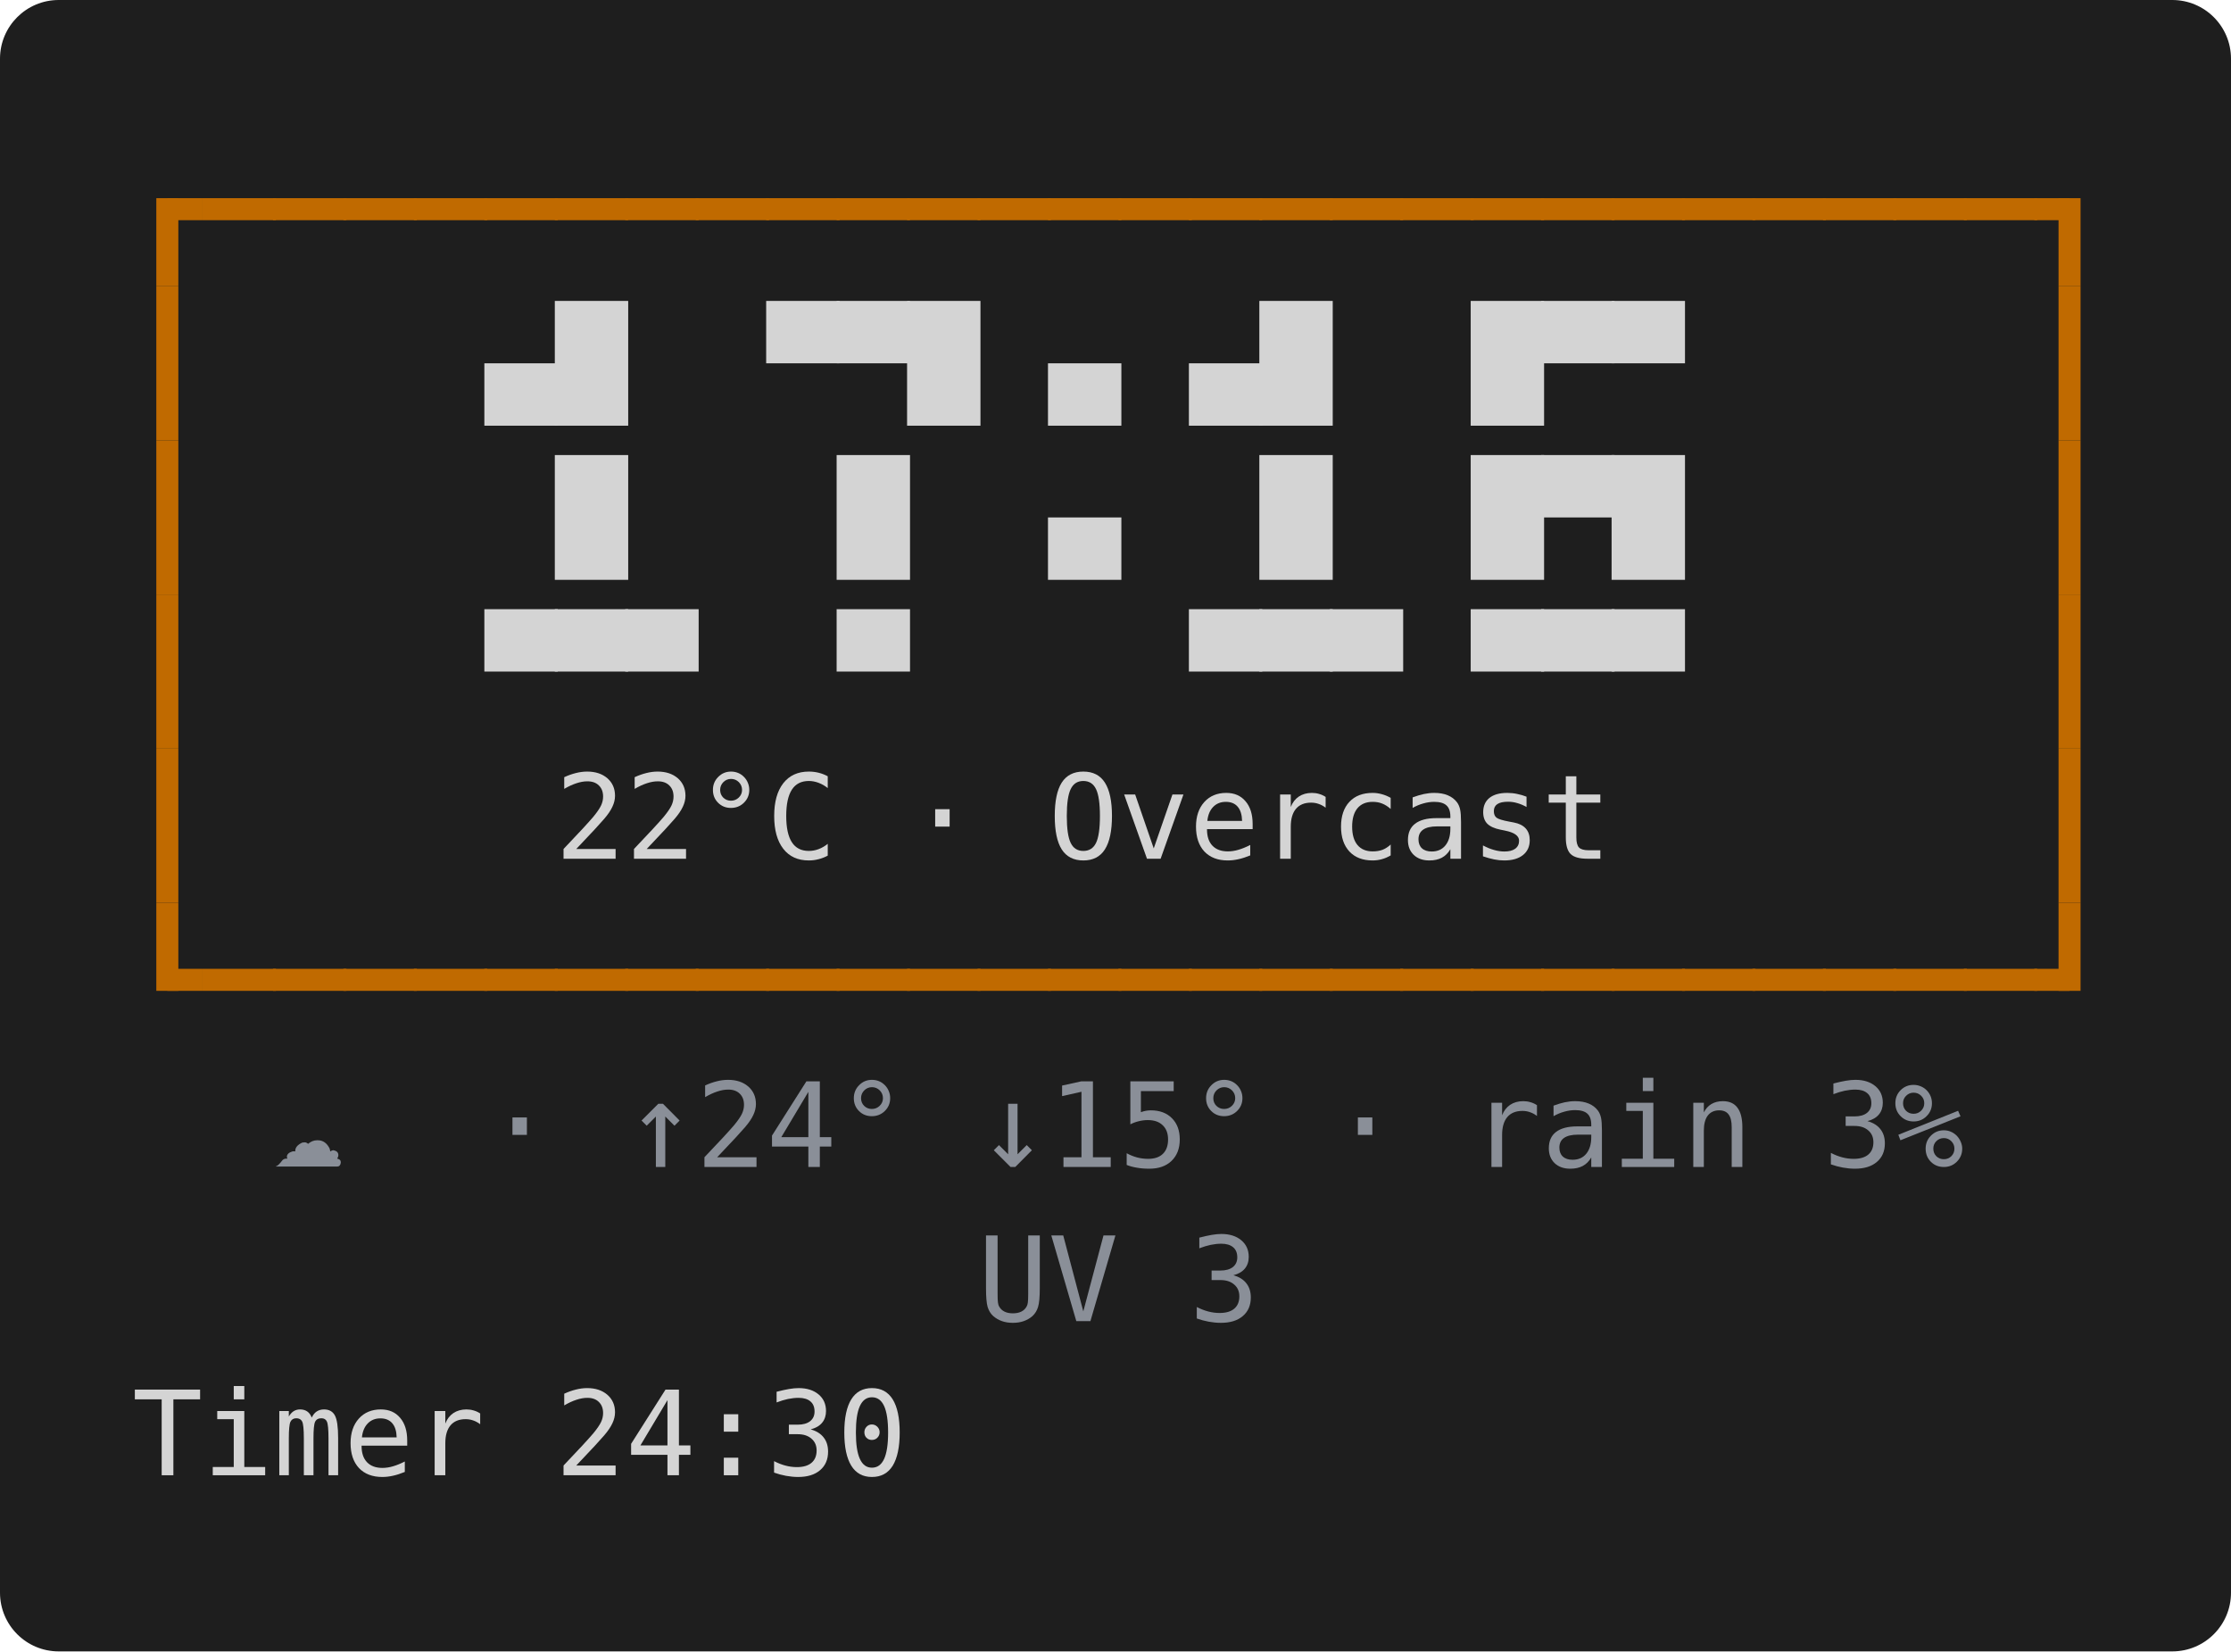
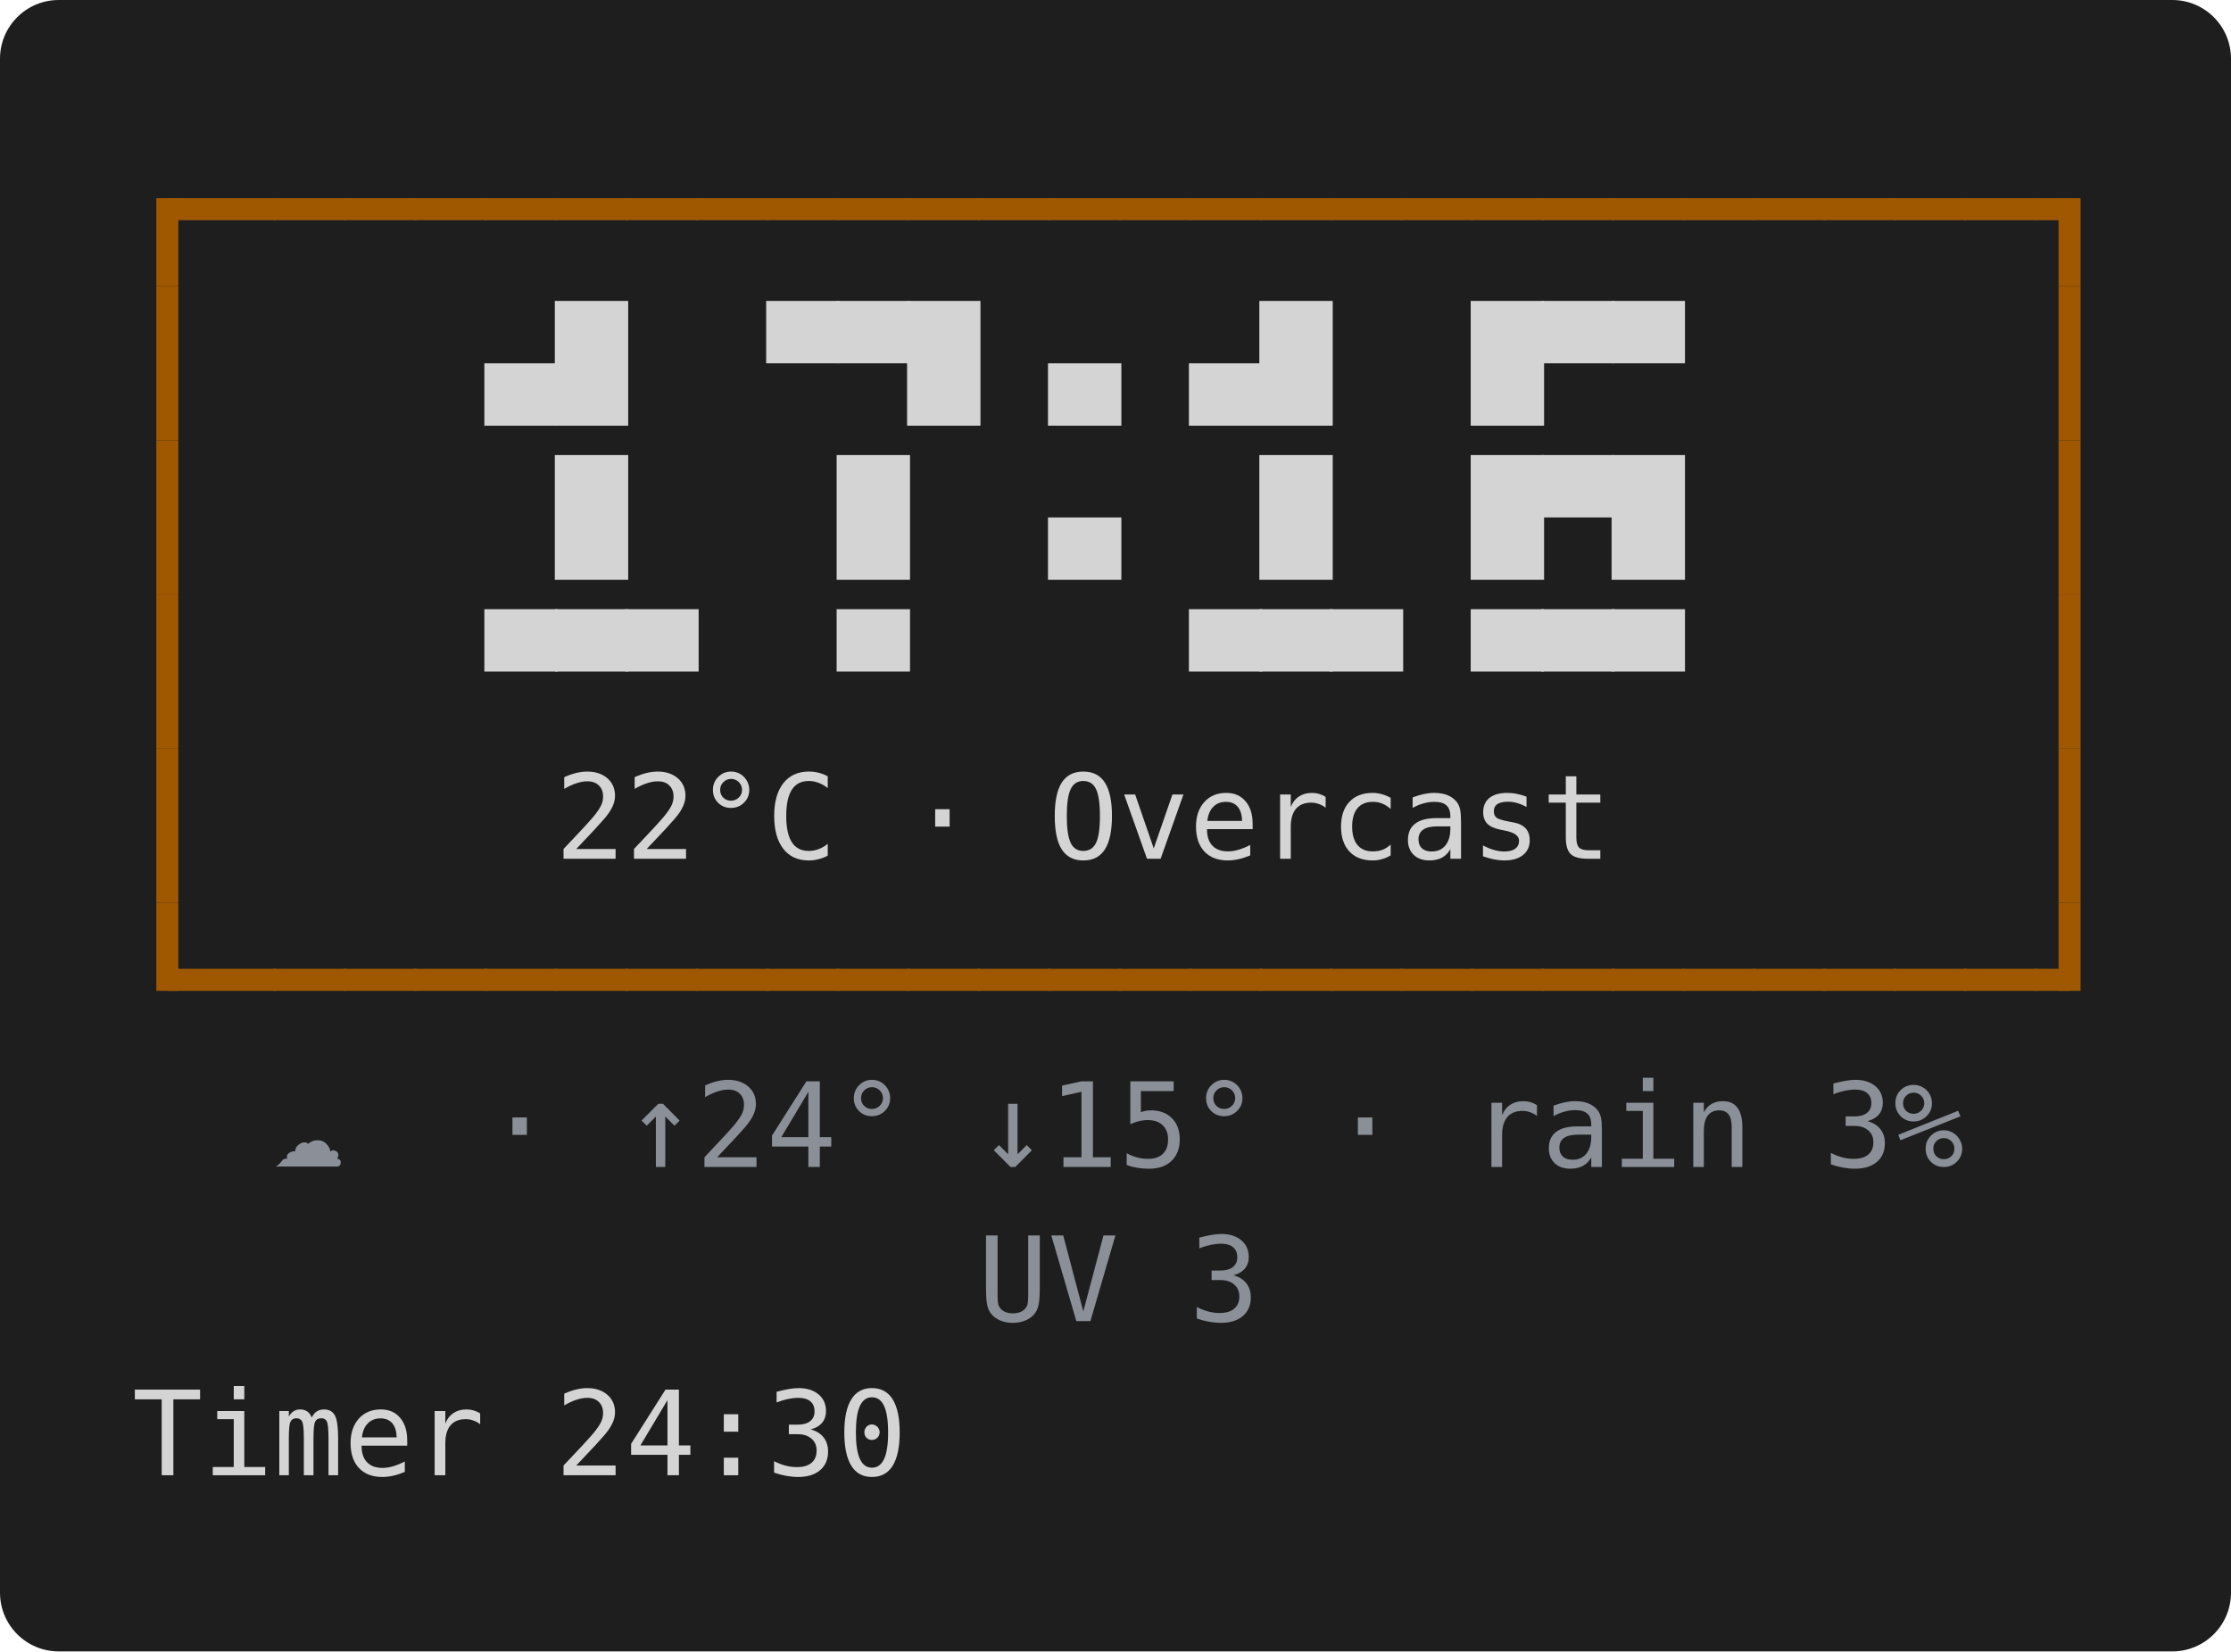
<svg xmlns="http://www.w3.org/2000/svg" width="304" height="225" viewBox="0 0 304 225" font-family="DejaVu Sans Mono, Menlo, Consolas, monospace" font-size="16">
  <rect width="304" height="225" rx="8" fill="#1e1e1e" />
-   <line x1="22.8" y1="28.5" x2="27.6" y2="28.5" stroke="#c06a00" stroke-width="3" />
-   <line x1="22.8" y1="27.0" x2="22.8" y2="39.0" stroke="#c06a00" stroke-width="3" />
-   <line x1="27.6" y1="28.5" x2="37.6" y2="28.5" stroke="#c06a00" stroke-width="3" />
-   <line x1="37.2" y1="28.5" x2="47.2" y2="28.5" stroke="#c06a00" stroke-width="3" />
-   <line x1="46.8" y1="28.5" x2="56.8" y2="28.5" stroke="#c06a00" stroke-width="3" />
-   <line x1="56.4" y1="28.5" x2="66.4" y2="28.5" stroke="#c06a00" stroke-width="3" />
-   <line x1="66.0" y1="28.5" x2="76.0" y2="28.5" stroke="#c06a00" stroke-width="3" />
-   <line x1="75.6" y1="28.5" x2="85.6" y2="28.5" stroke="#c06a00" stroke-width="3" />
-   <line x1="85.2" y1="28.5" x2="95.2" y2="28.5" stroke="#c06a00" stroke-width="3" />
-   <line x1="94.8" y1="28.5" x2="104.8" y2="28.5" stroke="#c06a00" stroke-width="3" />
-   <line x1="104.4" y1="28.5" x2="114.4" y2="28.5" stroke="#c06a00" stroke-width="3" />
-   <line x1="114.0" y1="28.5" x2="124.0" y2="28.5" stroke="#c06a00" stroke-width="3" />
-   <line x1="123.6" y1="28.5" x2="133.6" y2="28.5" stroke="#c06a00" stroke-width="3" />
-   <line x1="133.2" y1="28.5" x2="143.2" y2="28.5" stroke="#c06a00" stroke-width="3" />
-   <line x1="142.8" y1="28.5" x2="152.8" y2="28.5" stroke="#c06a00" stroke-width="3" />
-   <line x1="152.4" y1="28.5" x2="162.4" y2="28.5" stroke="#c06a00" stroke-width="3" />
-   <line x1="162.0" y1="28.5" x2="172.0" y2="28.5" stroke="#c06a00" stroke-width="3" />
-   <line x1="171.6" y1="28.5" x2="181.6" y2="28.5" stroke="#c06a00" stroke-width="3" />
-   <line x1="181.2" y1="28.5" x2="191.2" y2="28.5" stroke="#c06a00" stroke-width="3" />
-   <line x1="190.8" y1="28.5" x2="200.8" y2="28.5" stroke="#c06a00" stroke-width="3" />
-   <line x1="200.4" y1="28.5" x2="210.4" y2="28.5" stroke="#c06a00" stroke-width="3" />
-   <line x1="210.0" y1="28.5" x2="220.0" y2="28.5" stroke="#c06a00" stroke-width="3" />
-   <line x1="219.6" y1="28.5" x2="229.6" y2="28.5" stroke="#c06a00" stroke-width="3" />
-   <line x1="229.2" y1="28.5" x2="239.2" y2="28.5" stroke="#c06a00" stroke-width="3" />
-   <line x1="238.8" y1="28.5" x2="248.8" y2="28.5" stroke="#c06a00" stroke-width="3" />
-   <line x1="248.4" y1="28.5" x2="258.4" y2="28.5" stroke="#c06a00" stroke-width="3" />
-   <line x1="258.0" y1="28.5" x2="268.0" y2="28.5" stroke="#c06a00" stroke-width="3" />
-   <line x1="267.6" y1="28.5" x2="277.6" y2="28.5" stroke="#c06a00" stroke-width="3" />
-   <line x1="282.0" y1="28.5" x2="277.2" y2="28.5" stroke="#c06a00" stroke-width="3" />
-   <line x1="282.0" y1="27.0" x2="282.0" y2="39.0" stroke="#c06a00" stroke-width="3" />
-   <line x1="22.8" y1="39" x2="22.8" y2="60" stroke="#c06a00" stroke-width="3" />
+   <line x1="22.8" y1="28.5" x2="27.6" y2="28.5" stroke="#a05800" stroke-width="3" />
+   <line x1="22.8" y1="27.0" x2="22.8" y2="39.0" stroke="#a05800" stroke-width="3" />
+   <line x1="27.6" y1="28.5" x2="37.6" y2="28.5" stroke="#a05800" stroke-width="3" />
+   <line x1="37.2" y1="28.5" x2="47.2" y2="28.5" stroke="#a05800" stroke-width="3" />
+   <line x1="46.8" y1="28.5" x2="56.8" y2="28.5" stroke="#a05800" stroke-width="3" />
+   <line x1="56.4" y1="28.5" x2="66.4" y2="28.5" stroke="#a05800" stroke-width="3" />
+   <line x1="66.0" y1="28.5" x2="76.0" y2="28.5" stroke="#a05800" stroke-width="3" />
+   <line x1="75.6" y1="28.5" x2="85.6" y2="28.5" stroke="#a05800" stroke-width="3" />
+   <line x1="85.2" y1="28.5" x2="95.2" y2="28.5" stroke="#a05800" stroke-width="3" />
+   <line x1="94.8" y1="28.5" x2="104.8" y2="28.5" stroke="#a05800" stroke-width="3" />
+   <line x1="104.4" y1="28.5" x2="114.4" y2="28.5" stroke="#a05800" stroke-width="3" />
+   <line x1="114.0" y1="28.5" x2="124.0" y2="28.5" stroke="#a05800" stroke-width="3" />
+   <line x1="123.6" y1="28.5" x2="133.6" y2="28.5" stroke="#a05800" stroke-width="3" />
+   <line x1="133.2" y1="28.5" x2="143.2" y2="28.5" stroke="#a05800" stroke-width="3" />
+   <line x1="142.8" y1="28.5" x2="152.8" y2="28.5" stroke="#a05800" stroke-width="3" />
+   <line x1="152.4" y1="28.5" x2="162.4" y2="28.5" stroke="#a05800" stroke-width="3" />
+   <line x1="162.0" y1="28.5" x2="172.0" y2="28.5" stroke="#a05800" stroke-width="3" />
+   <line x1="171.6" y1="28.5" x2="181.6" y2="28.5" stroke="#a05800" stroke-width="3" />
+   <line x1="181.2" y1="28.5" x2="191.2" y2="28.5" stroke="#a05800" stroke-width="3" />
+   <line x1="190.8" y1="28.5" x2="200.8" y2="28.5" stroke="#a05800" stroke-width="3" />
+   <line x1="200.4" y1="28.5" x2="210.4" y2="28.5" stroke="#a05800" stroke-width="3" />
+   <line x1="210.0" y1="28.5" x2="220.0" y2="28.5" stroke="#a05800" stroke-width="3" />
+   <line x1="219.6" y1="28.5" x2="229.6" y2="28.5" stroke="#a05800" stroke-width="3" />
+   <line x1="229.2" y1="28.5" x2="239.2" y2="28.5" stroke="#a05800" stroke-width="3" />
+   <line x1="238.8" y1="28.5" x2="248.8" y2="28.5" stroke="#a05800" stroke-width="3" />
+   <line x1="248.4" y1="28.5" x2="258.4" y2="28.5" stroke="#a05800" stroke-width="3" />
+   <line x1="258.0" y1="28.5" x2="268.0" y2="28.5" stroke="#a05800" stroke-width="3" />
+   <line x1="267.6" y1="28.5" x2="277.6" y2="28.5" stroke="#a05800" stroke-width="3" />
+   <line x1="282.0" y1="28.5" x2="277.2" y2="28.5" stroke="#a05800" stroke-width="3" />
+   <line x1="282.0" y1="27.0" x2="282.0" y2="39.0" stroke="#a05800" stroke-width="3" />
+   <line x1="22.8" y1="39" x2="22.8" y2="60" stroke="#a05800" stroke-width="3" />
  <rect x="66.0" y="49.5" width="10.0" height="8.5" fill="#d4d4d4" />
  <rect x="75.6" y="41" width="10.0" height="17" fill="#d4d4d4" />
  <rect x="104.4" y="41" width="10.0" height="8.5" fill="#d4d4d4" />
  <rect x="114.0" y="41" width="10.0" height="8.5" fill="#d4d4d4" />
  <rect x="123.6" y="41" width="10.0" height="17" fill="#d4d4d4" />
  <rect x="142.8" y="49.5" width="10.0" height="8.5" fill="#d4d4d4" />
  <rect x="162.0" y="49.5" width="10.0" height="8.5" fill="#d4d4d4" />
  <rect x="171.6" y="41" width="10.0" height="17" fill="#d4d4d4" />
  <rect x="200.4" y="41" width="10.0" height="17" fill="#d4d4d4" />
  <rect x="210.0" y="41" width="10.0" height="8.5" fill="#d4d4d4" />
  <rect x="219.6" y="41" width="10.0" height="8.5" fill="#d4d4d4" />
-   <line x1="282.0" y1="39" x2="282.0" y2="60" stroke="#c06a00" stroke-width="3" />
-   <line x1="22.8" y1="60" x2="22.8" y2="81" stroke="#c06a00" stroke-width="3" />
+   <line x1="282.0" y1="39" x2="282.0" y2="60" stroke="#a05800" stroke-width="3" />
+   <line x1="22.8" y1="60" x2="22.8" y2="81" stroke="#a05800" stroke-width="3" />
  <rect x="75.6" y="62" width="10.0" height="17" fill="#d4d4d4" />
  <rect x="114.0" y="62" width="10.0" height="17" fill="#d4d4d4" />
  <rect x="142.8" y="70.5" width="10.0" height="8.5" fill="#d4d4d4" />
  <rect x="171.6" y="62" width="10.0" height="17" fill="#d4d4d4" />
  <rect x="200.4" y="62" width="10.0" height="17" fill="#d4d4d4" />
  <rect x="210.0" y="62" width="10.0" height="8.5" fill="#d4d4d4" />
  <rect x="219.6" y="62" width="10.0" height="17" fill="#d4d4d4" />
-   <line x1="282.0" y1="60" x2="282.0" y2="81" stroke="#c06a00" stroke-width="3" />
-   <line x1="22.8" y1="81" x2="22.8" y2="102" stroke="#c06a00" stroke-width="3" />
+   <line x1="282.0" y1="60" x2="282.0" y2="81" stroke="#a05800" stroke-width="3" />
+   <line x1="22.8" y1="81" x2="22.8" y2="102" stroke="#a05800" stroke-width="3" />
  <rect x="66.0" y="83" width="10.0" height="8.5" fill="#d4d4d4" />
  <rect x="75.6" y="83" width="10.0" height="8.5" fill="#d4d4d4" />
  <rect x="85.2" y="83" width="10.0" height="8.5" fill="#d4d4d4" />
  <rect x="114.0" y="83" width="10.0" height="8.5" fill="#d4d4d4" />
  <rect x="162.0" y="83" width="10.0" height="8.5" fill="#d4d4d4" />
  <rect x="171.6" y="83" width="10.0" height="8.5" fill="#d4d4d4" />
  <rect x="181.2" y="83" width="10.0" height="8.5" fill="#d4d4d4" />
  <rect x="200.4" y="83" width="10.0" height="8.5" fill="#d4d4d4" />
  <rect x="210.0" y="83" width="10.0" height="8.5" fill="#d4d4d4" />
  <rect x="219.6" y="83" width="10.0" height="8.5" fill="#d4d4d4" />
-   <line x1="282.0" y1="81" x2="282.0" y2="102" stroke="#c06a00" stroke-width="3" />
-   <line x1="22.8" y1="102" x2="22.8" y2="123" stroke="#c06a00" stroke-width="3" />
+   <line x1="282.0" y1="81" x2="282.0" y2="102" stroke="#a05800" stroke-width="3" />
+   <line x1="22.8" y1="102" x2="22.8" y2="123" stroke="#a05800" stroke-width="3" />
  <text x="75.6" y="117" fill="#d4d4d4">2</text>
  <text x="85.2" y="117" fill="#d4d4d4">2</text>
  <text x="94.8" y="117" fill="#d4d4d4">°</text>
  <text x="104.4" y="117" fill="#d4d4d4">C</text>
  <text x="123.6" y="117" fill="#d4d4d4">·</text>
  <text x="142.8" y="117" fill="#d4d4d4">O</text>
  <text x="152.4" y="117" fill="#d4d4d4">v</text>
  <text x="162.0" y="117" fill="#d4d4d4">e</text>
  <text x="171.6" y="117" fill="#d4d4d4">r</text>
  <text x="181.2" y="117" fill="#d4d4d4">c</text>
  <text x="190.8" y="117" fill="#d4d4d4">a</text>
  <text x="200.4" y="117" fill="#d4d4d4">s</text>
  <text x="210.0" y="117" fill="#d4d4d4">t</text>
-   <line x1="282.0" y1="102" x2="282.0" y2="123" stroke="#c06a00" stroke-width="3" />
-   <line x1="22.8" y1="133.5" x2="27.6" y2="133.5" stroke="#c06a00" stroke-width="3" />
-   <line x1="22.8" y1="135.0" x2="22.8" y2="123.0" stroke="#c06a00" stroke-width="3" />
-   <line x1="27.6" y1="133.5" x2="37.6" y2="133.5" stroke="#c06a00" stroke-width="3" />
-   <line x1="37.2" y1="133.5" x2="47.2" y2="133.5" stroke="#c06a00" stroke-width="3" />
-   <line x1="46.8" y1="133.5" x2="56.8" y2="133.5" stroke="#c06a00" stroke-width="3" />
-   <line x1="56.4" y1="133.5" x2="66.4" y2="133.5" stroke="#c06a00" stroke-width="3" />
-   <line x1="66.0" y1="133.5" x2="76.0" y2="133.5" stroke="#c06a00" stroke-width="3" />
-   <line x1="75.6" y1="133.5" x2="85.6" y2="133.5" stroke="#c06a00" stroke-width="3" />
-   <line x1="85.2" y1="133.5" x2="95.2" y2="133.5" stroke="#c06a00" stroke-width="3" />
-   <line x1="94.8" y1="133.5" x2="104.8" y2="133.5" stroke="#c06a00" stroke-width="3" />
-   <line x1="104.4" y1="133.5" x2="114.4" y2="133.5" stroke="#c06a00" stroke-width="3" />
-   <line x1="114.0" y1="133.5" x2="124.0" y2="133.5" stroke="#c06a00" stroke-width="3" />
-   <line x1="123.6" y1="133.5" x2="133.6" y2="133.5" stroke="#c06a00" stroke-width="3" />
-   <line x1="133.2" y1="133.5" x2="143.2" y2="133.5" stroke="#c06a00" stroke-width="3" />
-   <line x1="142.8" y1="133.5" x2="152.8" y2="133.5" stroke="#c06a00" stroke-width="3" />
-   <line x1="152.4" y1="133.5" x2="162.4" y2="133.5" stroke="#c06a00" stroke-width="3" />
-   <line x1="162.0" y1="133.5" x2="172.0" y2="133.5" stroke="#c06a00" stroke-width="3" />
-   <line x1="171.6" y1="133.5" x2="181.6" y2="133.5" stroke="#c06a00" stroke-width="3" />
-   <line x1="181.2" y1="133.5" x2="191.2" y2="133.5" stroke="#c06a00" stroke-width="3" />
-   <line x1="190.8" y1="133.5" x2="200.8" y2="133.5" stroke="#c06a00" stroke-width="3" />
-   <line x1="200.4" y1="133.5" x2="210.4" y2="133.5" stroke="#c06a00" stroke-width="3" />
-   <line x1="210.0" y1="133.5" x2="220.0" y2="133.5" stroke="#c06a00" stroke-width="3" />
-   <line x1="219.6" y1="133.5" x2="229.6" y2="133.5" stroke="#c06a00" stroke-width="3" />
-   <line x1="229.2" y1="133.5" x2="239.2" y2="133.5" stroke="#c06a00" stroke-width="3" />
-   <line x1="238.8" y1="133.5" x2="248.8" y2="133.5" stroke="#c06a00" stroke-width="3" />
-   <line x1="248.4" y1="133.5" x2="258.4" y2="133.5" stroke="#c06a00" stroke-width="3" />
-   <line x1="258.0" y1="133.5" x2="268.0" y2="133.5" stroke="#c06a00" stroke-width="3" />
-   <line x1="267.6" y1="133.5" x2="277.6" y2="133.5" stroke="#c06a00" stroke-width="3" />
-   <line x1="282.0" y1="133.5" x2="277.2" y2="133.5" stroke="#c06a00" stroke-width="3" />
-   <line x1="282.0" y1="135.0" x2="282.0" y2="123.0" stroke="#c06a00" stroke-width="3" />
+   <line x1="282.0" y1="102" x2="282.0" y2="123" stroke="#a05800" stroke-width="3" />
+   <line x1="22.8" y1="133.5" x2="27.6" y2="133.5" stroke="#a05800" stroke-width="3" />
+   <line x1="22.8" y1="135.0" x2="22.8" y2="123.0" stroke="#a05800" stroke-width="3" />
+   <line x1="27.6" y1="133.5" x2="37.6" y2="133.5" stroke="#a05800" stroke-width="3" />
+   <line x1="37.2" y1="133.5" x2="47.2" y2="133.5" stroke="#a05800" stroke-width="3" />
+   <line x1="46.8" y1="133.5" x2="56.8" y2="133.5" stroke="#a05800" stroke-width="3" />
+   <line x1="56.4" y1="133.5" x2="66.4" y2="133.5" stroke="#a05800" stroke-width="3" />
+   <line x1="66.0" y1="133.5" x2="76.0" y2="133.5" stroke="#a05800" stroke-width="3" />
+   <line x1="75.6" y1="133.5" x2="85.6" y2="133.5" stroke="#a05800" stroke-width="3" />
+   <line x1="85.2" y1="133.5" x2="95.2" y2="133.5" stroke="#a05800" stroke-width="3" />
+   <line x1="94.8" y1="133.5" x2="104.8" y2="133.5" stroke="#a05800" stroke-width="3" />
+   <line x1="104.4" y1="133.5" x2="114.4" y2="133.5" stroke="#a05800" stroke-width="3" />
+   <line x1="114.0" y1="133.5" x2="124.0" y2="133.5" stroke="#a05800" stroke-width="3" />
+   <line x1="123.6" y1="133.5" x2="133.6" y2="133.5" stroke="#a05800" stroke-width="3" />
+   <line x1="133.2" y1="133.5" x2="143.2" y2="133.5" stroke="#a05800" stroke-width="3" />
+   <line x1="142.8" y1="133.5" x2="152.8" y2="133.5" stroke="#a05800" stroke-width="3" />
+   <line x1="152.4" y1="133.5" x2="162.4" y2="133.5" stroke="#a05800" stroke-width="3" />
+   <line x1="162.0" y1="133.5" x2="172.0" y2="133.5" stroke="#a05800" stroke-width="3" />
+   <line x1="171.6" y1="133.5" x2="181.6" y2="133.5" stroke="#a05800" stroke-width="3" />
+   <line x1="181.2" y1="133.5" x2="191.2" y2="133.5" stroke="#a05800" stroke-width="3" />
+   <line x1="190.8" y1="133.5" x2="200.8" y2="133.5" stroke="#a05800" stroke-width="3" />
+   <line x1="200.4" y1="133.5" x2="210.4" y2="133.5" stroke="#a05800" stroke-width="3" />
+   <line x1="210.0" y1="133.5" x2="220.0" y2="133.5" stroke="#a05800" stroke-width="3" />
+   <line x1="219.6" y1="133.5" x2="229.6" y2="133.5" stroke="#a05800" stroke-width="3" />
+   <line x1="229.2" y1="133.5" x2="239.2" y2="133.5" stroke="#a05800" stroke-width="3" />
+   <line x1="238.8" y1="133.5" x2="248.8" y2="133.5" stroke="#a05800" stroke-width="3" />
+   <line x1="248.4" y1="133.5" x2="258.4" y2="133.5" stroke="#a05800" stroke-width="3" />
+   <line x1="258.0" y1="133.5" x2="268.0" y2="133.5" stroke="#a05800" stroke-width="3" />
+   <line x1="267.6" y1="133.5" x2="277.6" y2="133.5" stroke="#a05800" stroke-width="3" />
+   <line x1="282.0" y1="133.5" x2="277.2" y2="133.5" stroke="#a05800" stroke-width="3" />
+   <line x1="282.0" y1="135.0" x2="282.0" y2="123.0" stroke="#a05800" stroke-width="3" />
  <text x="37.2" y="159" fill="#8a8f98">☁</text>
  <text x="66.0" y="159" fill="#8a8f98">·</text>
  <text x="85.2" y="159" fill="#8a8f98">↑</text>
  <text x="94.8" y="159" fill="#8a8f98">2</text>
  <text x="104.4" y="159" fill="#8a8f98">4</text>
  <text x="114.0" y="159" fill="#8a8f98">°</text>
  <text x="133.2" y="159" fill="#8a8f98">↓</text>
  <text x="142.8" y="159" fill="#8a8f98">1</text>
  <text x="152.4" y="159" fill="#8a8f98">5</text>
  <text x="162.0" y="159" fill="#8a8f98">°</text>
  <text x="181.2" y="159" fill="#8a8f98">·</text>
  <text x="200.4" y="159" fill="#8a8f98">r</text>
  <text x="210.0" y="159" fill="#8a8f98">a</text>
  <text x="219.6" y="159" fill="#8a8f98">i</text>
  <text x="229.2" y="159" fill="#8a8f98">n</text>
  <text x="248.4" y="159" fill="#8a8f98">3</text>
  <text x="258.0" y="159" fill="#8a8f98">%</text>
  <text x="133.2" y="180" fill="#8a8f98">U</text>
  <text x="142.8" y="180" fill="#8a8f98">V</text>
  <text x="162.0" y="180" fill="#8a8f98">3</text>
  <text x="18.0" y="201" fill="#d4d4d4">T</text>
  <text x="27.6" y="201" fill="#d4d4d4">i</text>
  <text x="37.2" y="201" fill="#d4d4d4">m</text>
  <text x="46.8" y="201" fill="#d4d4d4">e</text>
  <text x="56.4" y="201" fill="#d4d4d4">r</text>
  <text x="75.6" y="201" fill="#d4d4d4">2</text>
  <text x="85.2" y="201" fill="#d4d4d4">4</text>
  <text x="94.8" y="201" fill="#d4d4d4">:</text>
  <text x="104.4" y="201" fill="#d4d4d4">3</text>
  <text x="114.0" y="201" fill="#d4d4d4">0</text>
</svg>
